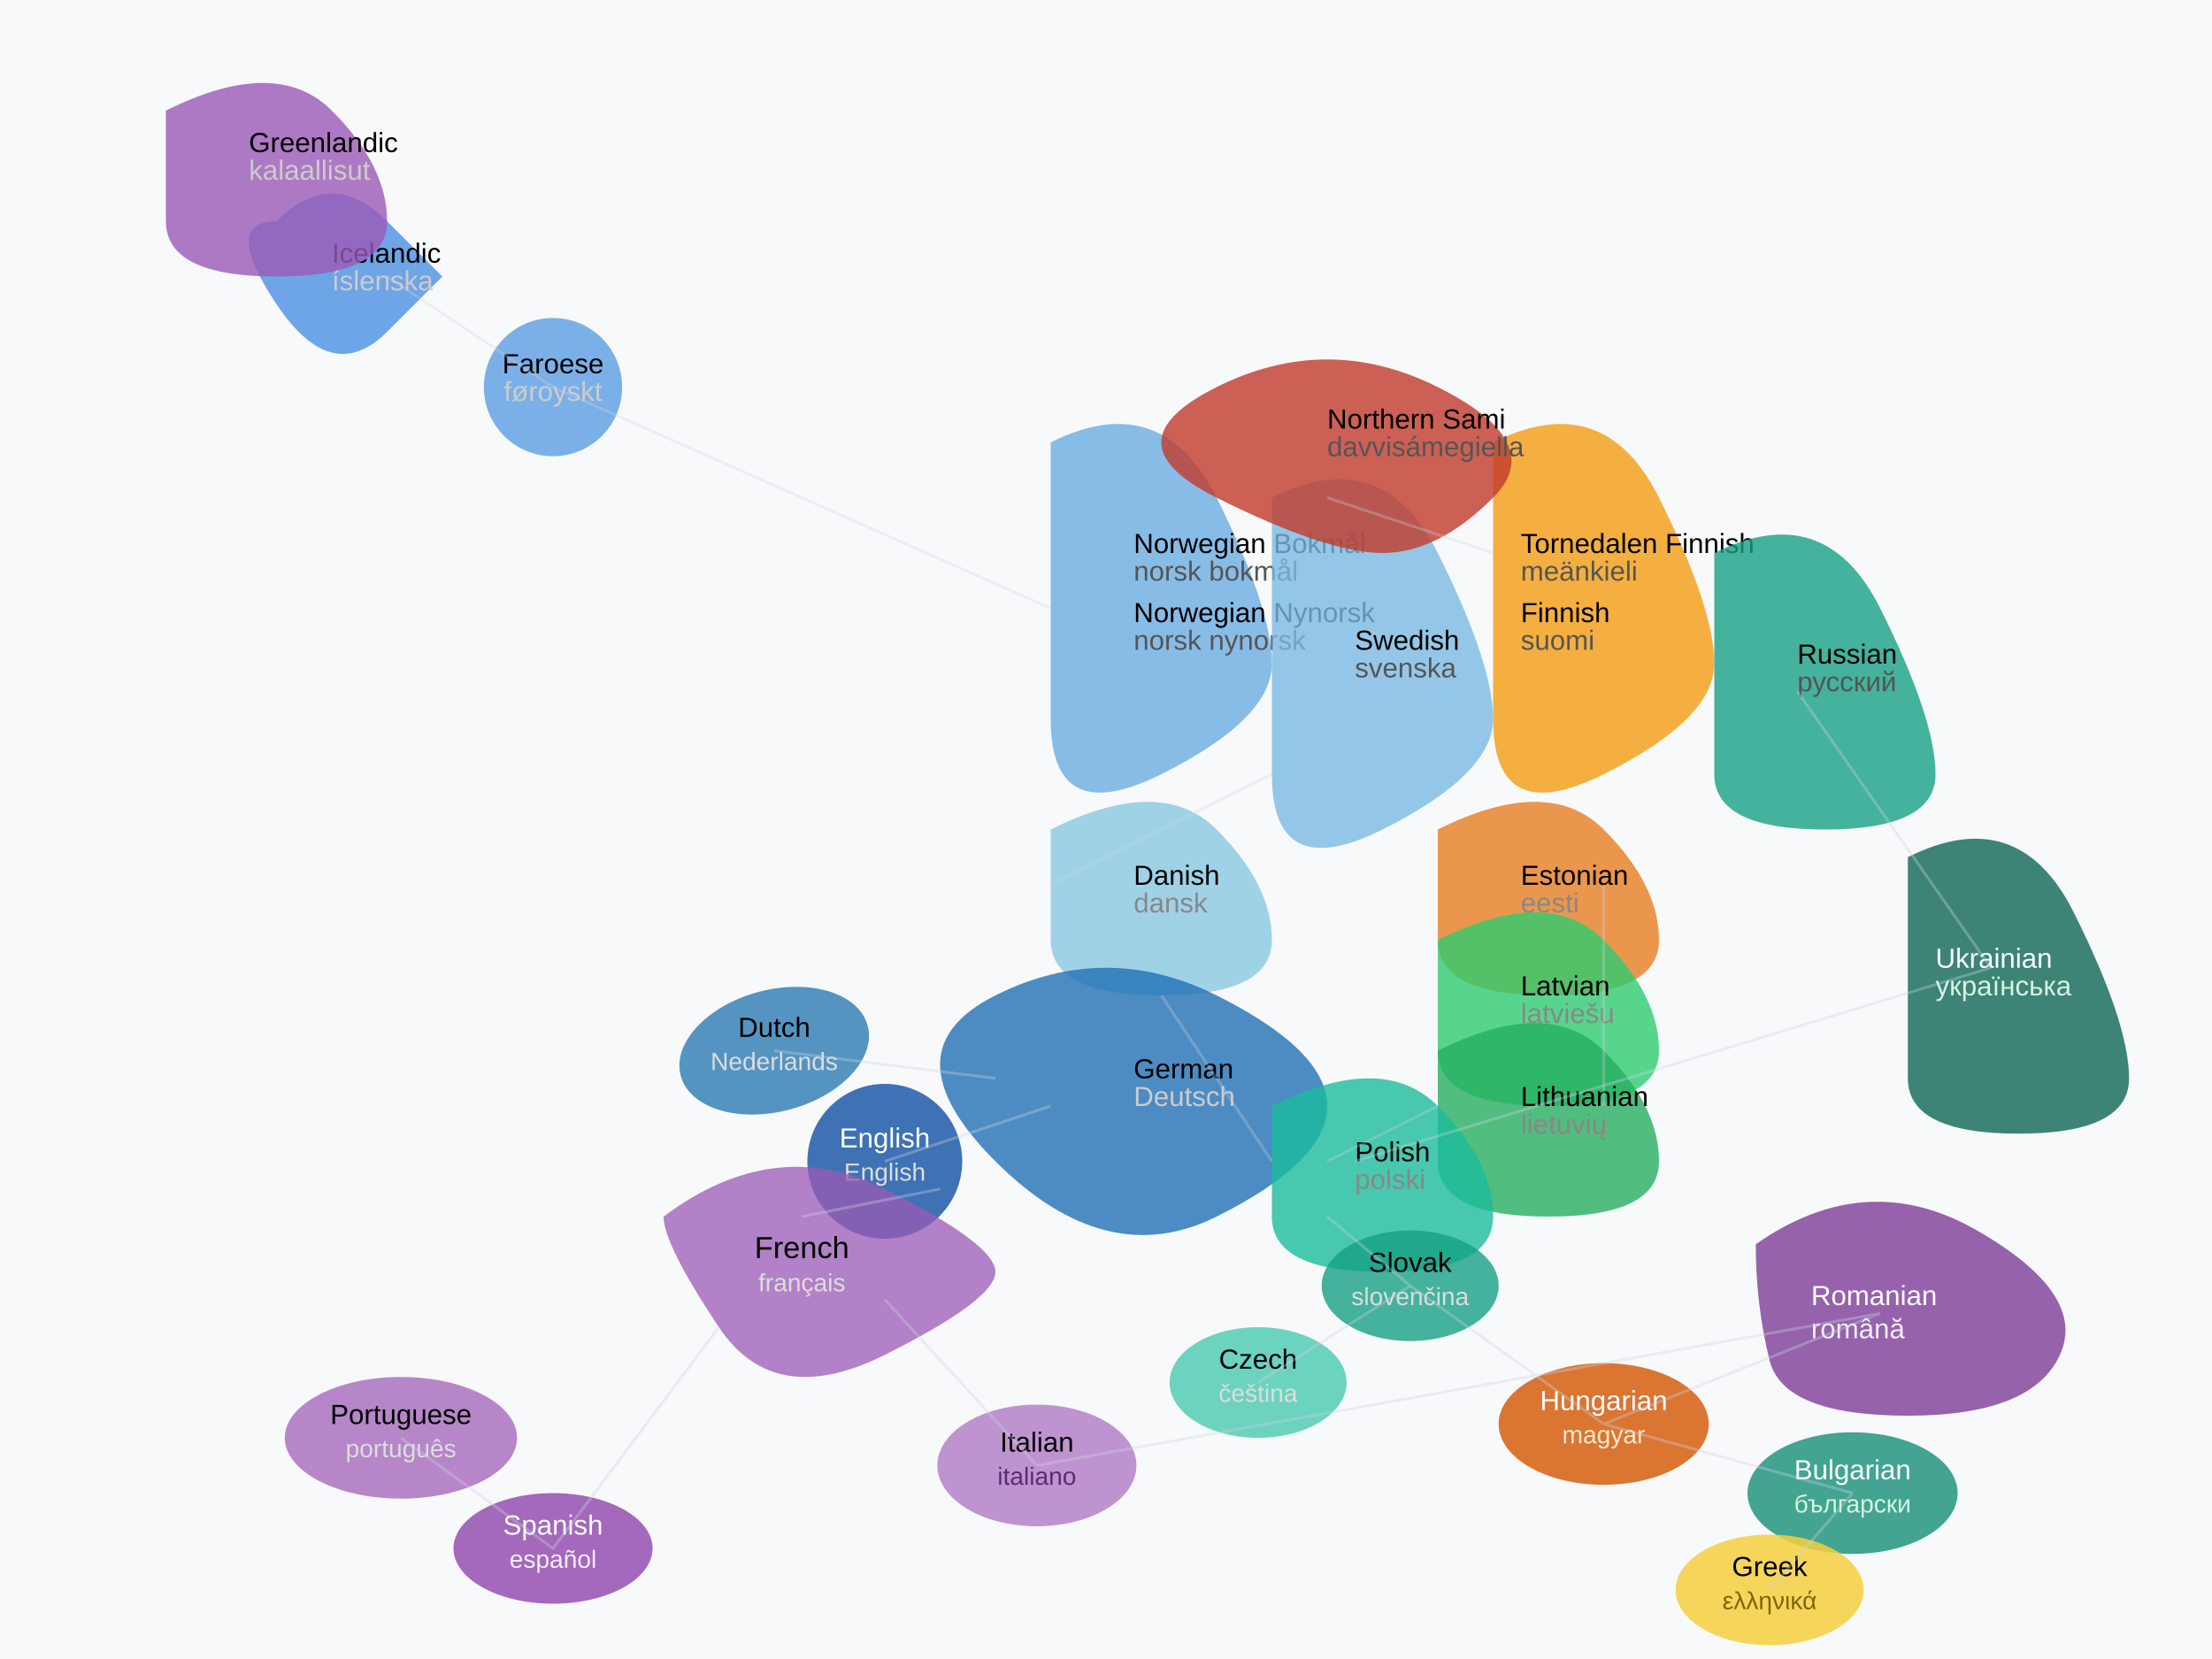
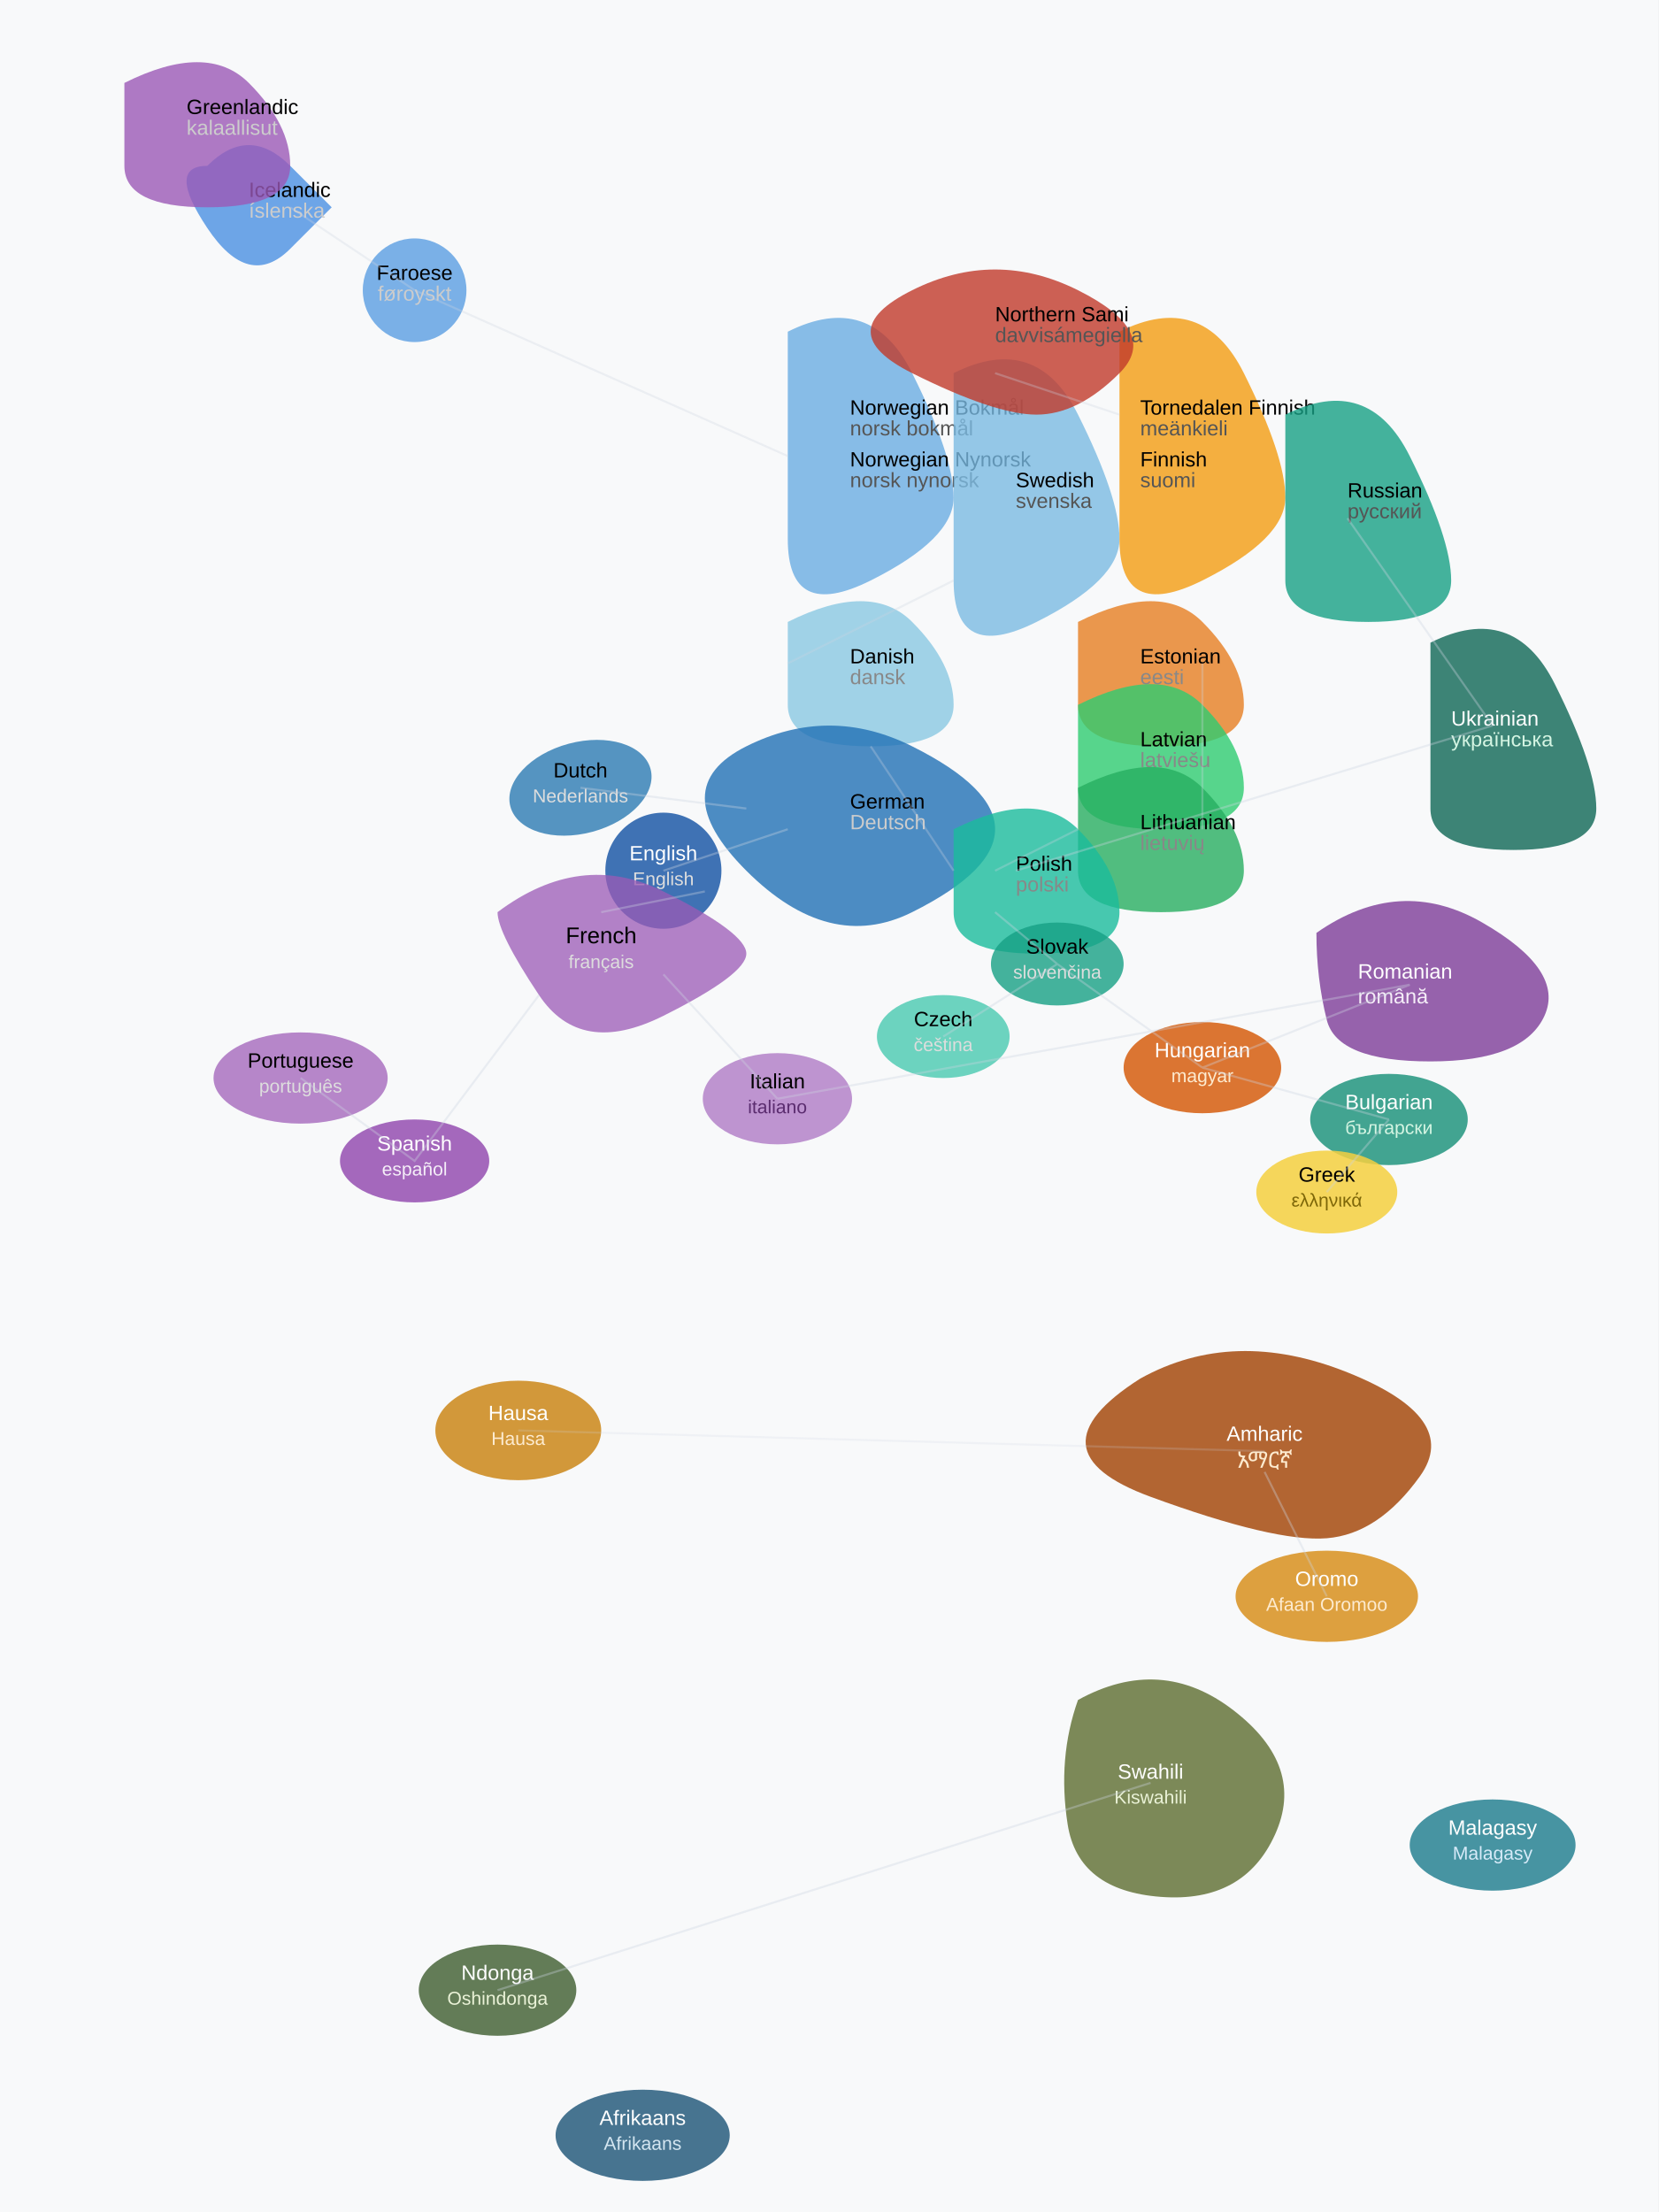
- <svg xmlns="http://www.w3.org/2000/svg" viewBox="0 0 800 600" width="800" height="600">
-   <rect width="800" height="600" fill="#f8f9fa" />
+ <svg xmlns="http://www.w3.org/2000/svg" viewBox="0 0 800 1067" width="800" height="1067">
+   <rect width="800" height="1067" fill="#f8f9fa" />
  <path d="M100 80 Q120 60 140 80 T160 100 T140 120 T100 110 T100 80" fill="#4a90e2" opacity="0.8" />
  <text x="120" y="95" font-family="Arial" font-size="10">Icelandic</text>
  <text x="120" y="105" font-family="Arial" font-size="10" fill="#ccc">íslenska</text>
  <circle cx="200" cy="140" r="25" fill="#5a9ee2" opacity="0.8" />
  <text x="200" y="135" font-family="Arial" font-size="10" text-anchor="middle">Faroese</text>
  <text x="200" y="145" font-family="Arial" font-size="10" text-anchor="middle" fill="#ccc">føroyskt</text>
  <path d="M380 160 Q420 140 440 180 T460 240 T420 280 T380 260 T380 160" fill="#6aace2" opacity="0.8" />
  <text x="410" y="200" font-family="Arial" font-size="10">Norwegian Bokmål</text>
  <text x="410" y="210" font-family="Arial" font-size="10" fill="#555">norsk bokmål</text>
  <text x="410" y="225" font-family="Arial" font-size="10">Norwegian Nynorsk</text>
  <text x="410" y="235" font-family="Arial" font-size="10" fill="#555">norsk nynorsk</text>
  <path d="M460 180 Q500 160 520 200 T540 260 T500 300 T460 280 T460 180" fill="#7abae2" opacity="0.8" />
  <text x="490" y="235" font-family="Arial" font-size="10">Swedish</text>
  <text x="490" y="245" font-family="Arial" font-size="10" fill="#555">svenska</text>
  <path d="M380 300 Q420 280 440 300 T460 340 T420 360 T380 340 T380 300" fill="#8ac8e2" opacity="0.8" />
  <text x="410" y="320" font-family="Arial" font-size="10">Danish</text>
  <text x="410" y="330" font-family="Arial" font-size="10" fill="#888">dansk</text>
  <path d="M360 360 Q400 340 440 360 T480 400 T440 440 T360 420 T360 360" fill="#2171b5" opacity="0.8" />
  <text x="410" y="390" font-family="Arial" font-size="10">German</text>
  <text x="410" y="400" font-family="Arial" font-size="10" fill="#ccc">Deutsch</text>
  <path d="M540 160 Q580 140 600 180 T620 240 T580 280 T540 260 T540 160" fill="#f39c12" opacity="0.8" />
  <text x="550" y="200" font-family="Arial" font-size="10">Tornedalen Finnish</text>
  <text x="550" y="210" font-family="Arial" font-size="10" fill="#555">meänkieli</text>
  <text x="550" y="225" font-family="Arial" font-size="10">Finnish</text>
  <text x="550" y="235" font-family="Arial" font-size="10" fill="#555">suomi</text>
  <path d="M440 140 Q480 120 520 140 T540 180 T500 200 T440 180 T440 140" fill="#c0392b" opacity="0.8" />
  <text x="480" y="155" font-family="Arial" font-size="10">Northern Sami</text>
  <text x="480" y="165" font-family="Arial" font-size="10" fill="#555">davvisámegiella</text>
  <path d="M520 300 Q560 280 580 300 T600 340 T560 360 T520 340 T520 300" fill="#e67e22" opacity="0.8" />
  <text x="550" y="320" font-family="Arial" font-size="10">Estonian</text>
  <text x="550" y="330" font-family="Arial" font-size="10" fill="#888">eesti</text>
  <path d="M520 340 Q560 320 580 340 T600 380 T560 400 T520 380 T520 340" fill="#2ecc71" opacity="0.8" />
  <text x="550" y="360" font-family="Arial" font-size="10">Latvian</text>
  <text x="550" y="370" font-family="Arial" font-size="10" fill="#888">latviešu</text>
  <path d="M520 380 Q560 360 580 380 T600 420 T560 440 T520 420 T520 380" fill="#27ae60" opacity="0.8" />
  <text x="550" y="400" font-family="Arial" font-size="10">Lithuanian</text>
  <text x="550" y="410" font-family="Arial" font-size="10" fill="#888">lietuvių</text>
  <path d="M460 400 Q500 380 520 400 T540 440 T500 460 T460 440 T460 400" fill="#1abc9c" opacity="0.8" />
  <text x="490" y="420" font-family="Arial" font-size="10">Polish</text>
  <text x="490" y="430" font-family="Arial" font-size="10" fill="#888">polski</text>
  <path d="M620 200 Q660 180 680 220 T700 280 T660 300 T620 280 T620 200" fill="#16a085" opacity="0.8" />
  <text x="650" y="240" font-family="Arial" font-size="10">Russian</text>
  <text x="650" y="250" font-family="Arial" font-size="10" fill="#555">русский</text>
  <path d="M690 310 Q730 290 750 330 T770 390 T730 410 T690 390 T690 310" fill="#0e6655" opacity="0.8" />
  <text x="700" y="350" font-family="Arial" font-size="10" fill="#fff">Ukrainian</text>
  <text x="700" y="360" font-family="Arial" font-size="10" fill="#d5f5e3">українська</text>
  <path d="M60 40 Q100 20 120 40 T140 80 T100 100 T60 80 T60 40" fill="#9b59b6" opacity="0.8" />
  <text x="90" y="55" font-family="Arial" font-size="10">Greenlandic</text>
  <text x="90" y="65" font-family="Arial" font-size="10" fill="#ccc">kalaallisut</text>
  <g stroke="#ccd3e0" stroke-width="1" opacity="0.3">
    <path d="M140 100 L200 140" fill="none" />
    <path d="M200 140 L380 220" fill="none" />
    <path d="M480 180 L540 200" fill="none" />
    <path d="M460 280 L380 320" fill="none" />
    <path d="M420 360 L460 420" fill="none" />
    <path d="M480 420 L520 400" fill="none" />
    <path d="M580 320 L580 360" fill="none" />
    <path d="M580 360 L580 400" fill="none" />
  </g>
  <circle cx="320" cy="420" r="28" fill="#1e5aa8" opacity="0.85" />
  <text x="320" y="415" font-family="Arial" font-size="10" text-anchor="middle" fill="#fff">English</text>
  <text x="320" y="427" font-family="Arial" font-size="9" text-anchor="middle" fill="#ddd">English</text>
  <ellipse cx="280" cy="380" rx="35" ry="22" fill="#2c7bb3" opacity="0.8" transform="rotate(-15 280 380)" />
  <text x="280" y="375" font-family="Arial" font-size="10" text-anchor="middle">Dutch</text>
  <text x="280" y="387" font-family="Arial" font-size="9" text-anchor="middle" fill="#ddd">Nederlands</text>
  <path d="M240 440 Q280 410 320 430 T360 460 T320 490 T260 480 T240 440" fill="#9b59b6" opacity="0.75" />
  <text x="290" y="455" font-family="Arial" font-size="11" text-anchor="middle">French</text>
  <text x="290" y="467" font-family="Arial" font-size="9" text-anchor="middle" fill="#ddd">français</text>
  <ellipse cx="510" cy="465" rx="32" ry="20" fill="#16a085" opacity="0.8" />
  <text x="510" y="460" font-family="Arial" font-size="10" text-anchor="middle">Slovak</text>
  <text x="510" y="472" font-family="Arial" font-size="9" text-anchor="middle" fill="#ddd">slovenčina</text>
  <ellipse cx="455" cy="500" rx="32" ry="20" fill="#48c9b0" opacity="0.8" />
  <text x="455" y="495" font-family="Arial" font-size="10" text-anchor="middle">Czech</text>
  <text x="455" y="507" font-family="Arial" font-size="9" text-anchor="middle" fill="#ddd">čeština</text>
  <ellipse cx="580" cy="515" rx="38" ry="22" fill="#d35400" opacity="0.8" />
  <text x="580" y="510" font-family="Arial" font-size="10" text-anchor="middle" fill="#fff">Hungarian</text>
  <text x="580" y="522" font-family="Arial" font-size="9" text-anchor="middle" fill="#fdebd0">magyar</text>
  <path d="M635 450 Q675 422 715 445 T745 490 T690 512 T640 492 T635 450" fill="#7d3c98" opacity="0.8" />
  <text x="655" y="472" font-family="Arial" font-size="10" fill="#fff">Romanian</text>
  <text x="655" y="484" font-family="Arial" font-size="10" fill="#f5eef8">română</text>
  <ellipse cx="145" cy="520" rx="42" ry="22" fill="#a569bd" opacity="0.8" />
  <text x="145" y="515" font-family="Arial" font-size="10" text-anchor="middle">Portuguese</text>
  <text x="145" y="527" font-family="Arial" font-size="9" text-anchor="middle" fill="#ddd">português</text>
  <ellipse cx="200" cy="560" rx="36" ry="20" fill="#8e44ad" opacity="0.8" />
  <text x="200" y="555" font-family="Arial" font-size="10" text-anchor="middle" fill="#fff">Spanish</text>
  <text x="200" y="567" font-family="Arial" font-size="9" text-anchor="middle" fill="#f5eef8">español</text>
  <ellipse cx="375" cy="530" rx="36" ry="22" fill="#af7ac5" opacity="0.8" />
  <text x="375" y="525" font-family="Arial" font-size="10" text-anchor="middle">Italian</text>
  <text x="375" y="537" font-family="Arial" font-size="9" text-anchor="middle" fill="#5b2c6f">italiano</text>
  <ellipse cx="670" cy="540" rx="38" ry="22" fill="#148f77" opacity="0.8" />
  <text x="670" y="535" font-family="Arial" font-size="10" text-anchor="middle" fill="#fff">Bulgarian</text>
  <text x="670" y="547" font-family="Arial" font-size="9" text-anchor="middle" fill="#d5f5e3">български</text>
  <ellipse cx="640" cy="575" rx="34" ry="20" fill="#f4d03f" opacity="0.85" />
  <text x="640" y="570" font-family="Arial" font-size="10" text-anchor="middle">Greek</text>
  <text x="640" y="582" font-family="Arial" font-size="9" text-anchor="middle" fill="#7d6608">ελληνικά</text>
  <g stroke="#ccd3e0" stroke-width="1" opacity="0.35">
    <path d="M320 420 L380 400" fill="none" />
    <path d="M280 380 L360 390" fill="none" />
    <path d="M290 440 L340 430" fill="none" />
    <path d="M510 465 L480 440" fill="none" />
    <path d="M455 500 L510 465" fill="none" />
    <path d="M580 515 L510 465" fill="none" />
    <path d="M680 475 L580 515" fill="none" />
    <path d="M680 475 L375 530" fill="none" />
    <path d="M145 520 L200 560 L260 480" fill="none" />
    <path d="M375 530 L320 470" fill="none" />
    <path d="M670 540 L580 515" fill="none" />
    <path d="M640 575 L670 540" fill="none" />
    <path d="M720 350 L650 250" fill="none" />
    <path d="M720 350 L490 420" fill="none" />
  </g>
+   <ellipse cx="250" cy="690" rx="40" ry="24" fill="#c87f0a" opacity="0.8" />
+   <text x="250" y="685" font-family="Arial" font-size="10" text-anchor="middle" fill="#fff">Hausa</text>
+   <text x="250" y="697" font-family="Arial" font-size="9" text-anchor="middle" fill="#fdebd0">Hausa</text>
+   <path d="M550 665 Q595 640 650 662 T685 712 T640 742 T555 722 T550 665" fill="#a04000" opacity="0.8" />
+   <text x="610" y="695" font-family="Arial" font-size="10" text-anchor="middle" fill="#fff">Amharic</text>
+   <text x="610" y="708" font-family="'Kefa III', Kefa, Ebrima, Nyala, 'Noto Sans Ethiopic', sans-serif" font-size="11" text-anchor="middle" fill="#fdebd0">አማርኛ</text>
+   <ellipse cx="640" cy="770" rx="44" ry="22" fill="#d68910" opacity="0.8" />
+   <text x="640" y="765" font-family="Arial" font-size="10" text-anchor="middle" fill="#fff">Oromo</text>
+   <text x="640" y="777" font-family="Arial" font-size="9" text-anchor="middle" fill="#fdebd0">Afaan Oromoo</text>
+   <path d="M520 820 Q560 798 595 825 T615 885 T560 915 T515 880 T520 820" fill="#5d6d2f" opacity="0.8" />
+   <text x="555" y="858" font-family="Arial" font-size="10" text-anchor="middle" fill="#fff">Swahili</text>
+   <text x="555" y="870" font-family="Arial" font-size="9" text-anchor="middle" fill="#eaf2d7">Kiswahili</text>
+   <ellipse cx="720" cy="890" rx="40" ry="22" fill="#1a7a8c" opacity="0.8" />
+   <text x="720" y="885" font-family="Arial" font-size="10" text-anchor="middle" fill="#fff">Malagasy</text>
+   <text x="720" y="897" font-family="Arial" font-size="9" text-anchor="middle" fill="#d6eaf8">Malagasy</text>
+   <ellipse cx="240" cy="960" rx="38" ry="22" fill="#3d5c2e" opacity="0.8" />
+   <text x="240" y="955" font-family="Arial" font-size="10" text-anchor="middle" fill="#fff">Ndonga</text>
+   <text x="240" y="967" font-family="Arial" font-size="9" text-anchor="middle" fill="#eaf2d7">Oshindonga</text>
+   <ellipse cx="310" cy="1030" rx="42" ry="22" fill="#1a5276" opacity="0.8" />
+   <text x="310" y="1025" font-family="Arial" font-size="10" text-anchor="middle" fill="#fff">Afrikaans</text>
+   <text x="310" y="1037" font-family="Arial" font-size="9" text-anchor="middle" fill="#d4e6f1">Afrikaans</text>
+   <g stroke="#ccd3e0" stroke-width="1" opacity="0.35">
+     <path d="M610 710 L640 770" fill="none" />
+     <path d="M555 860 L240 960" fill="none" />
+   </g>
+   <g stroke="#ccd3e0" stroke-width="1" opacity="0.2">
+     <path d="M250 690 L610 700" fill="none" />
+   </g>
</svg>
